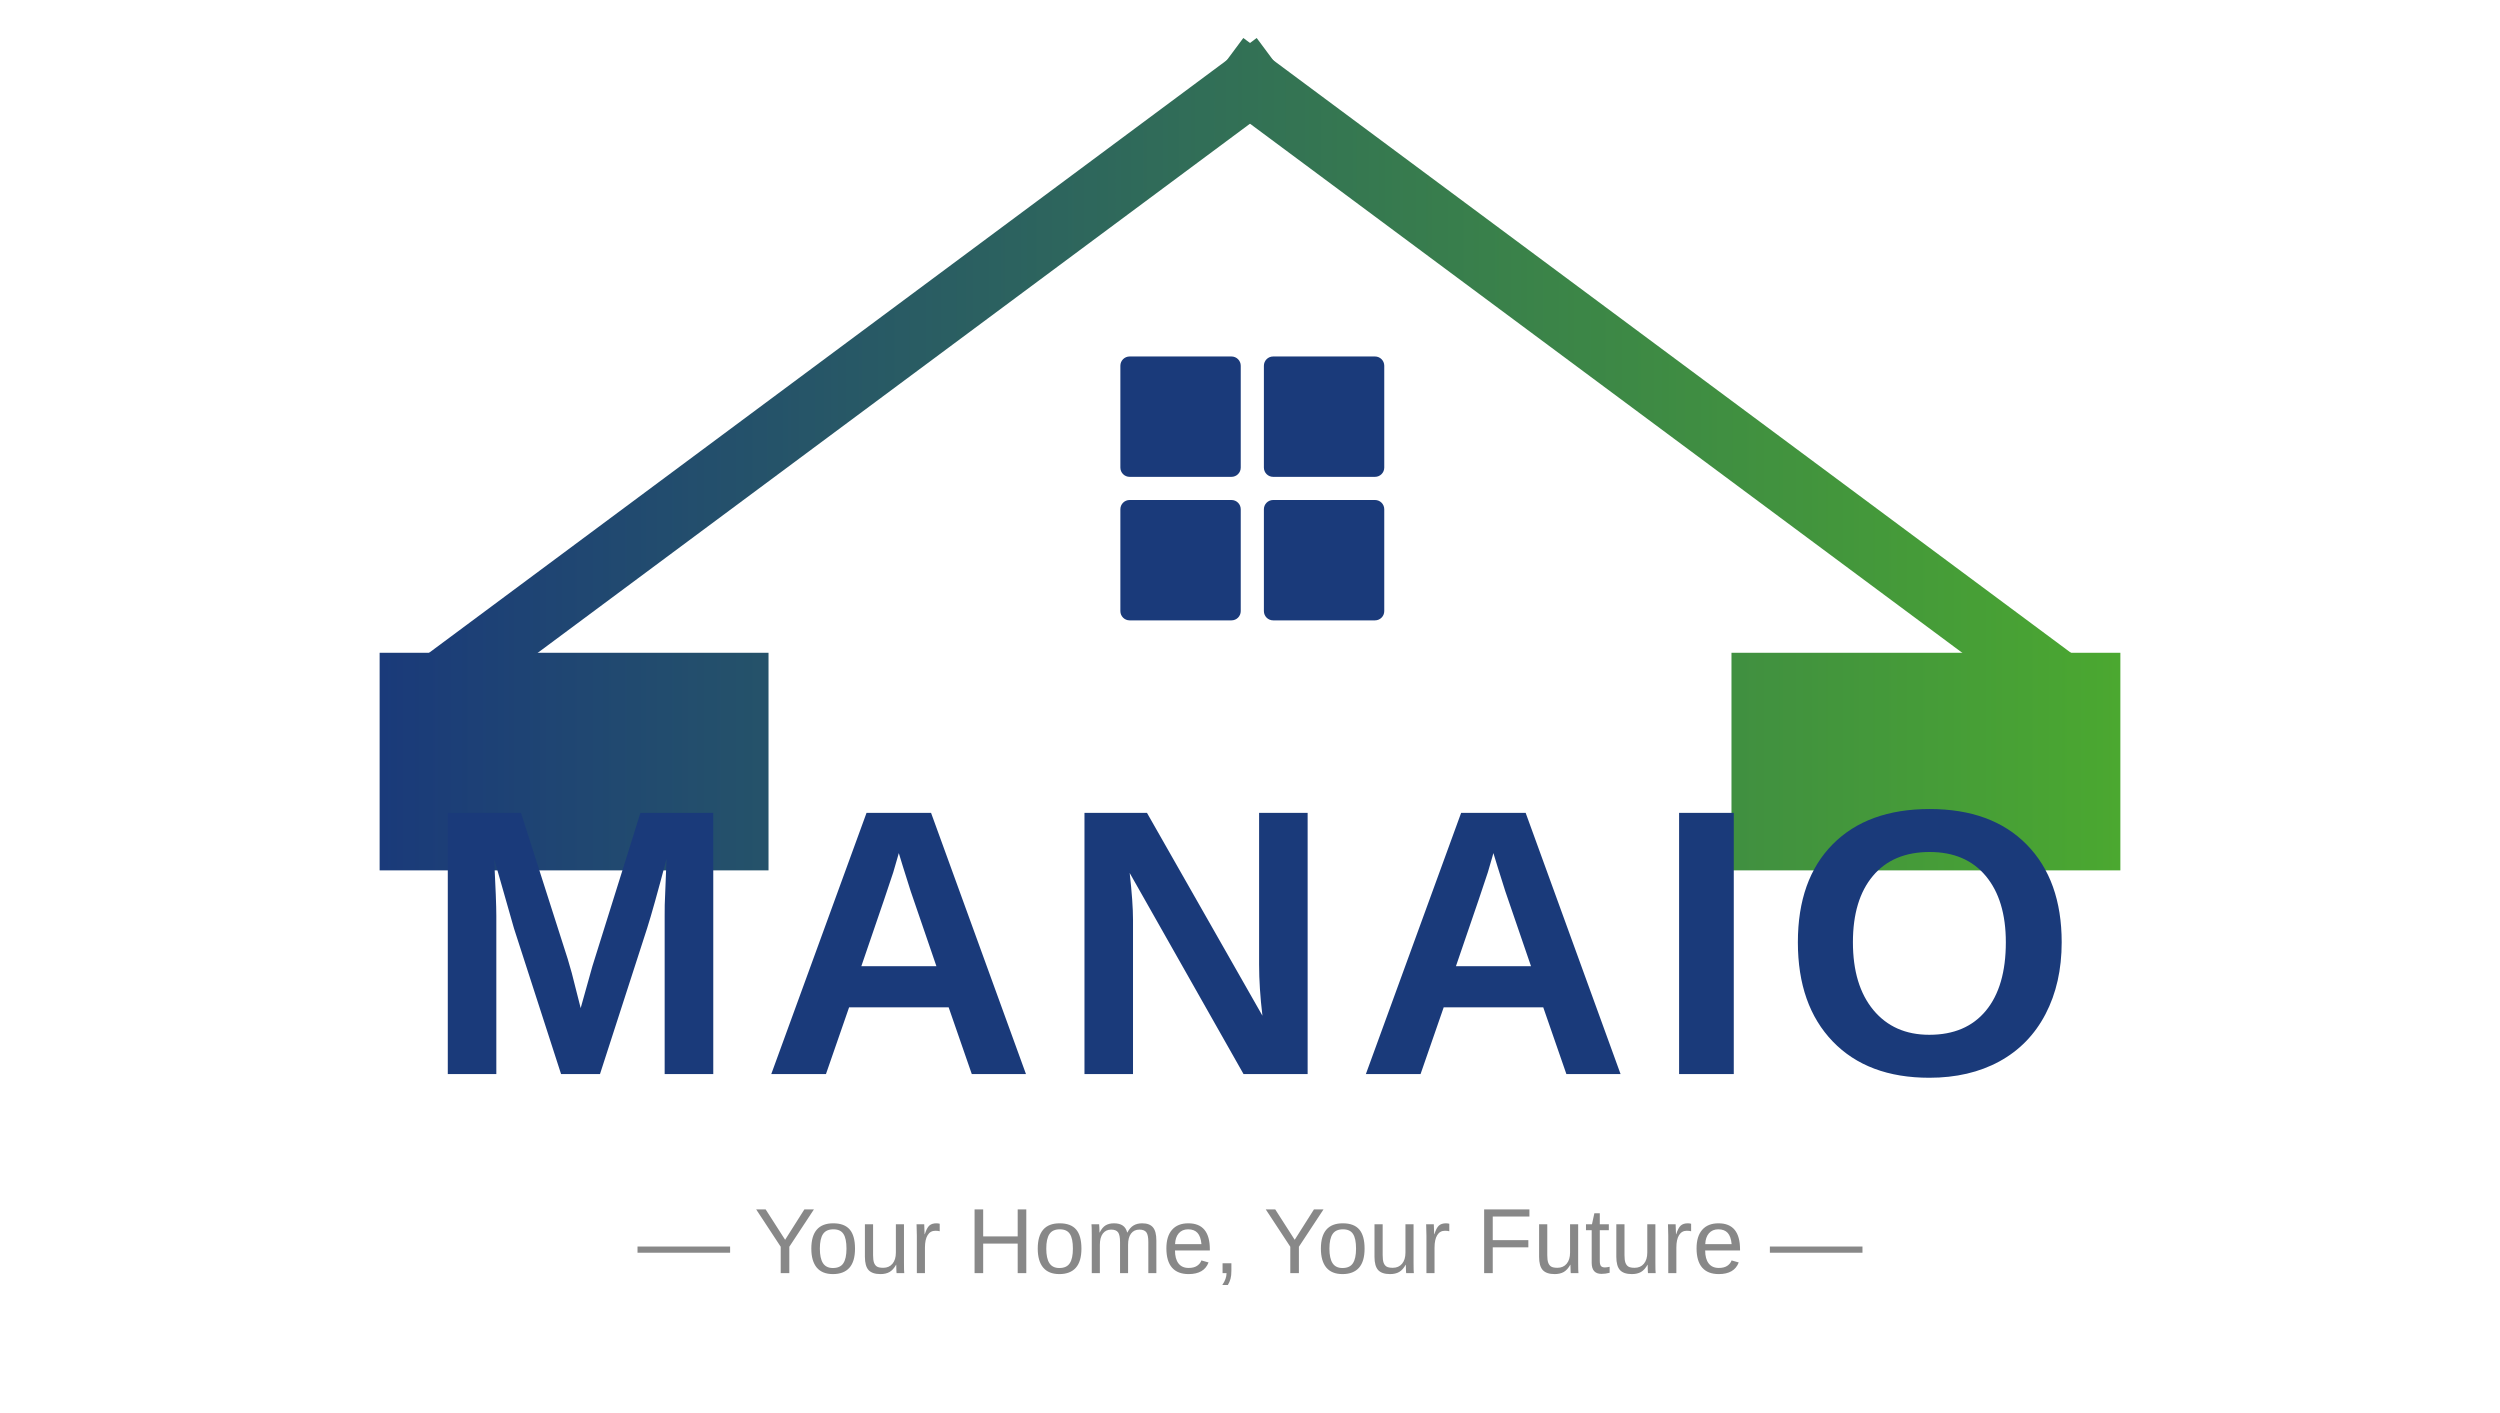
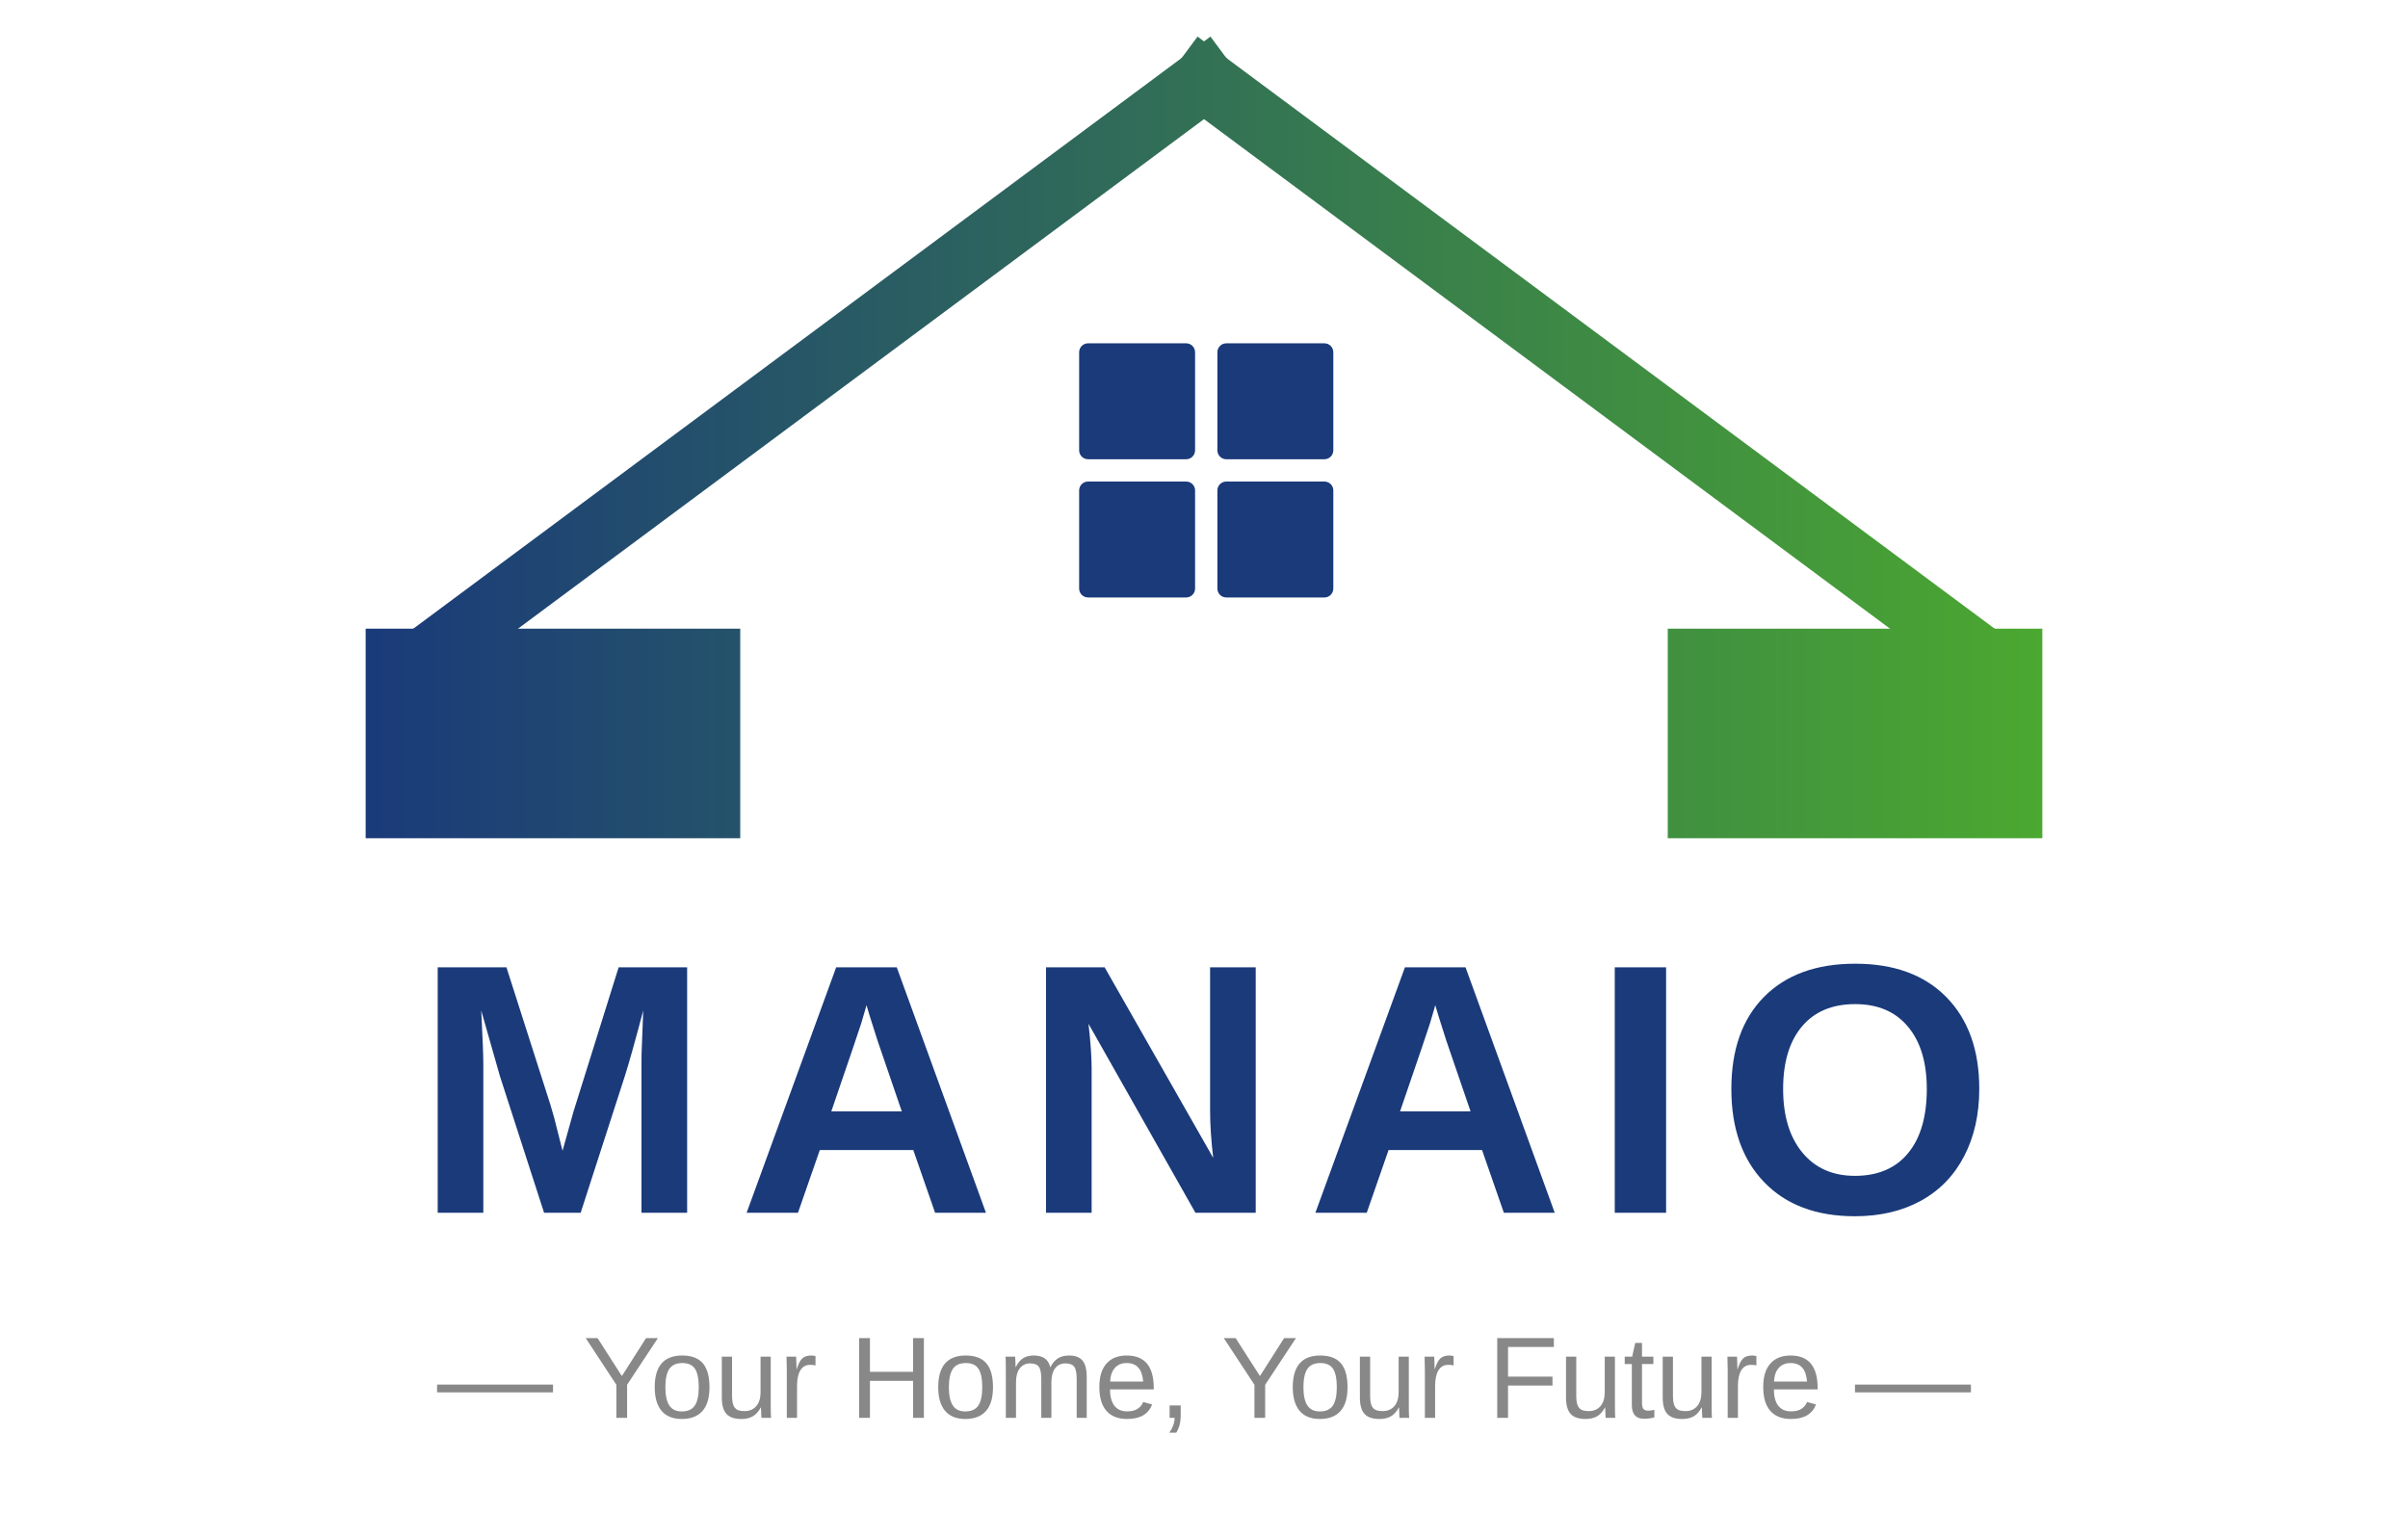
- <svg xmlns="http://www.w3.org/2000/svg" viewBox="0 0 540 305">
+ <svg xmlns="http://www.w3.org/2000/svg" viewBox="0 0 540 345">
  <defs>
    <linearGradient id="houseGrad" x1="82" y1="0" x2="458" y2="0" gradientUnits="userSpaceOnUse">
      <stop offset="0%" stop-color="#1A3A7A" />
      <stop offset="100%" stop-color="#4BA830" />
    </linearGradient>
  </defs>
  <line x1="270" y1="18" x2="95" y2="148" stroke="url(#houseGrad)" stroke-width="14" stroke-linecap="square" />
  <line x1="270" y1="18" x2="445" y2="148" stroke="url(#houseGrad)" stroke-width="14" stroke-linecap="square" />
  <rect x="82" y="141" width="84" height="47" fill="url(#houseGrad)" />
  <rect x="374" y="141" width="84" height="47" fill="url(#houseGrad)" />
  <rect x="242" y="77" width="26" height="26" rx="2" fill="#1A3A7A" />
  <rect x="273" y="77" width="26" height="26" rx="2" fill="#1A3A7A" />
  <rect x="242" y="108" width="26" height="26" rx="2" fill="#1A3A7A" />
  <rect x="273" y="108" width="26" height="26" rx="2" fill="#1A3A7A" />
-   <text x="270" y="232" font-family="'Arial Black', 'Arial', sans-serif" font-size="82" font-weight="900" fill="#1A3A7A" text-anchor="middle" letter-spacing="5">MANAIO</text>
-   <text x="270" y="275" font-family="Arial, sans-serif" font-size="20" fill="#888888" text-anchor="middle">— Your Home, Your Future —</text>
+   <text x="270" y="272" font-family="'Arial Black', 'Arial', sans-serif" font-size="80" font-weight="900" fill="#1A3A7A" text-anchor="middle" letter-spacing="6">MANAIO</text>
+   <text x="270" y="318" font-family="Arial, sans-serif" font-size="26" fill="#888888" text-anchor="middle">— Your Home, Your Future —</text>
</svg>
